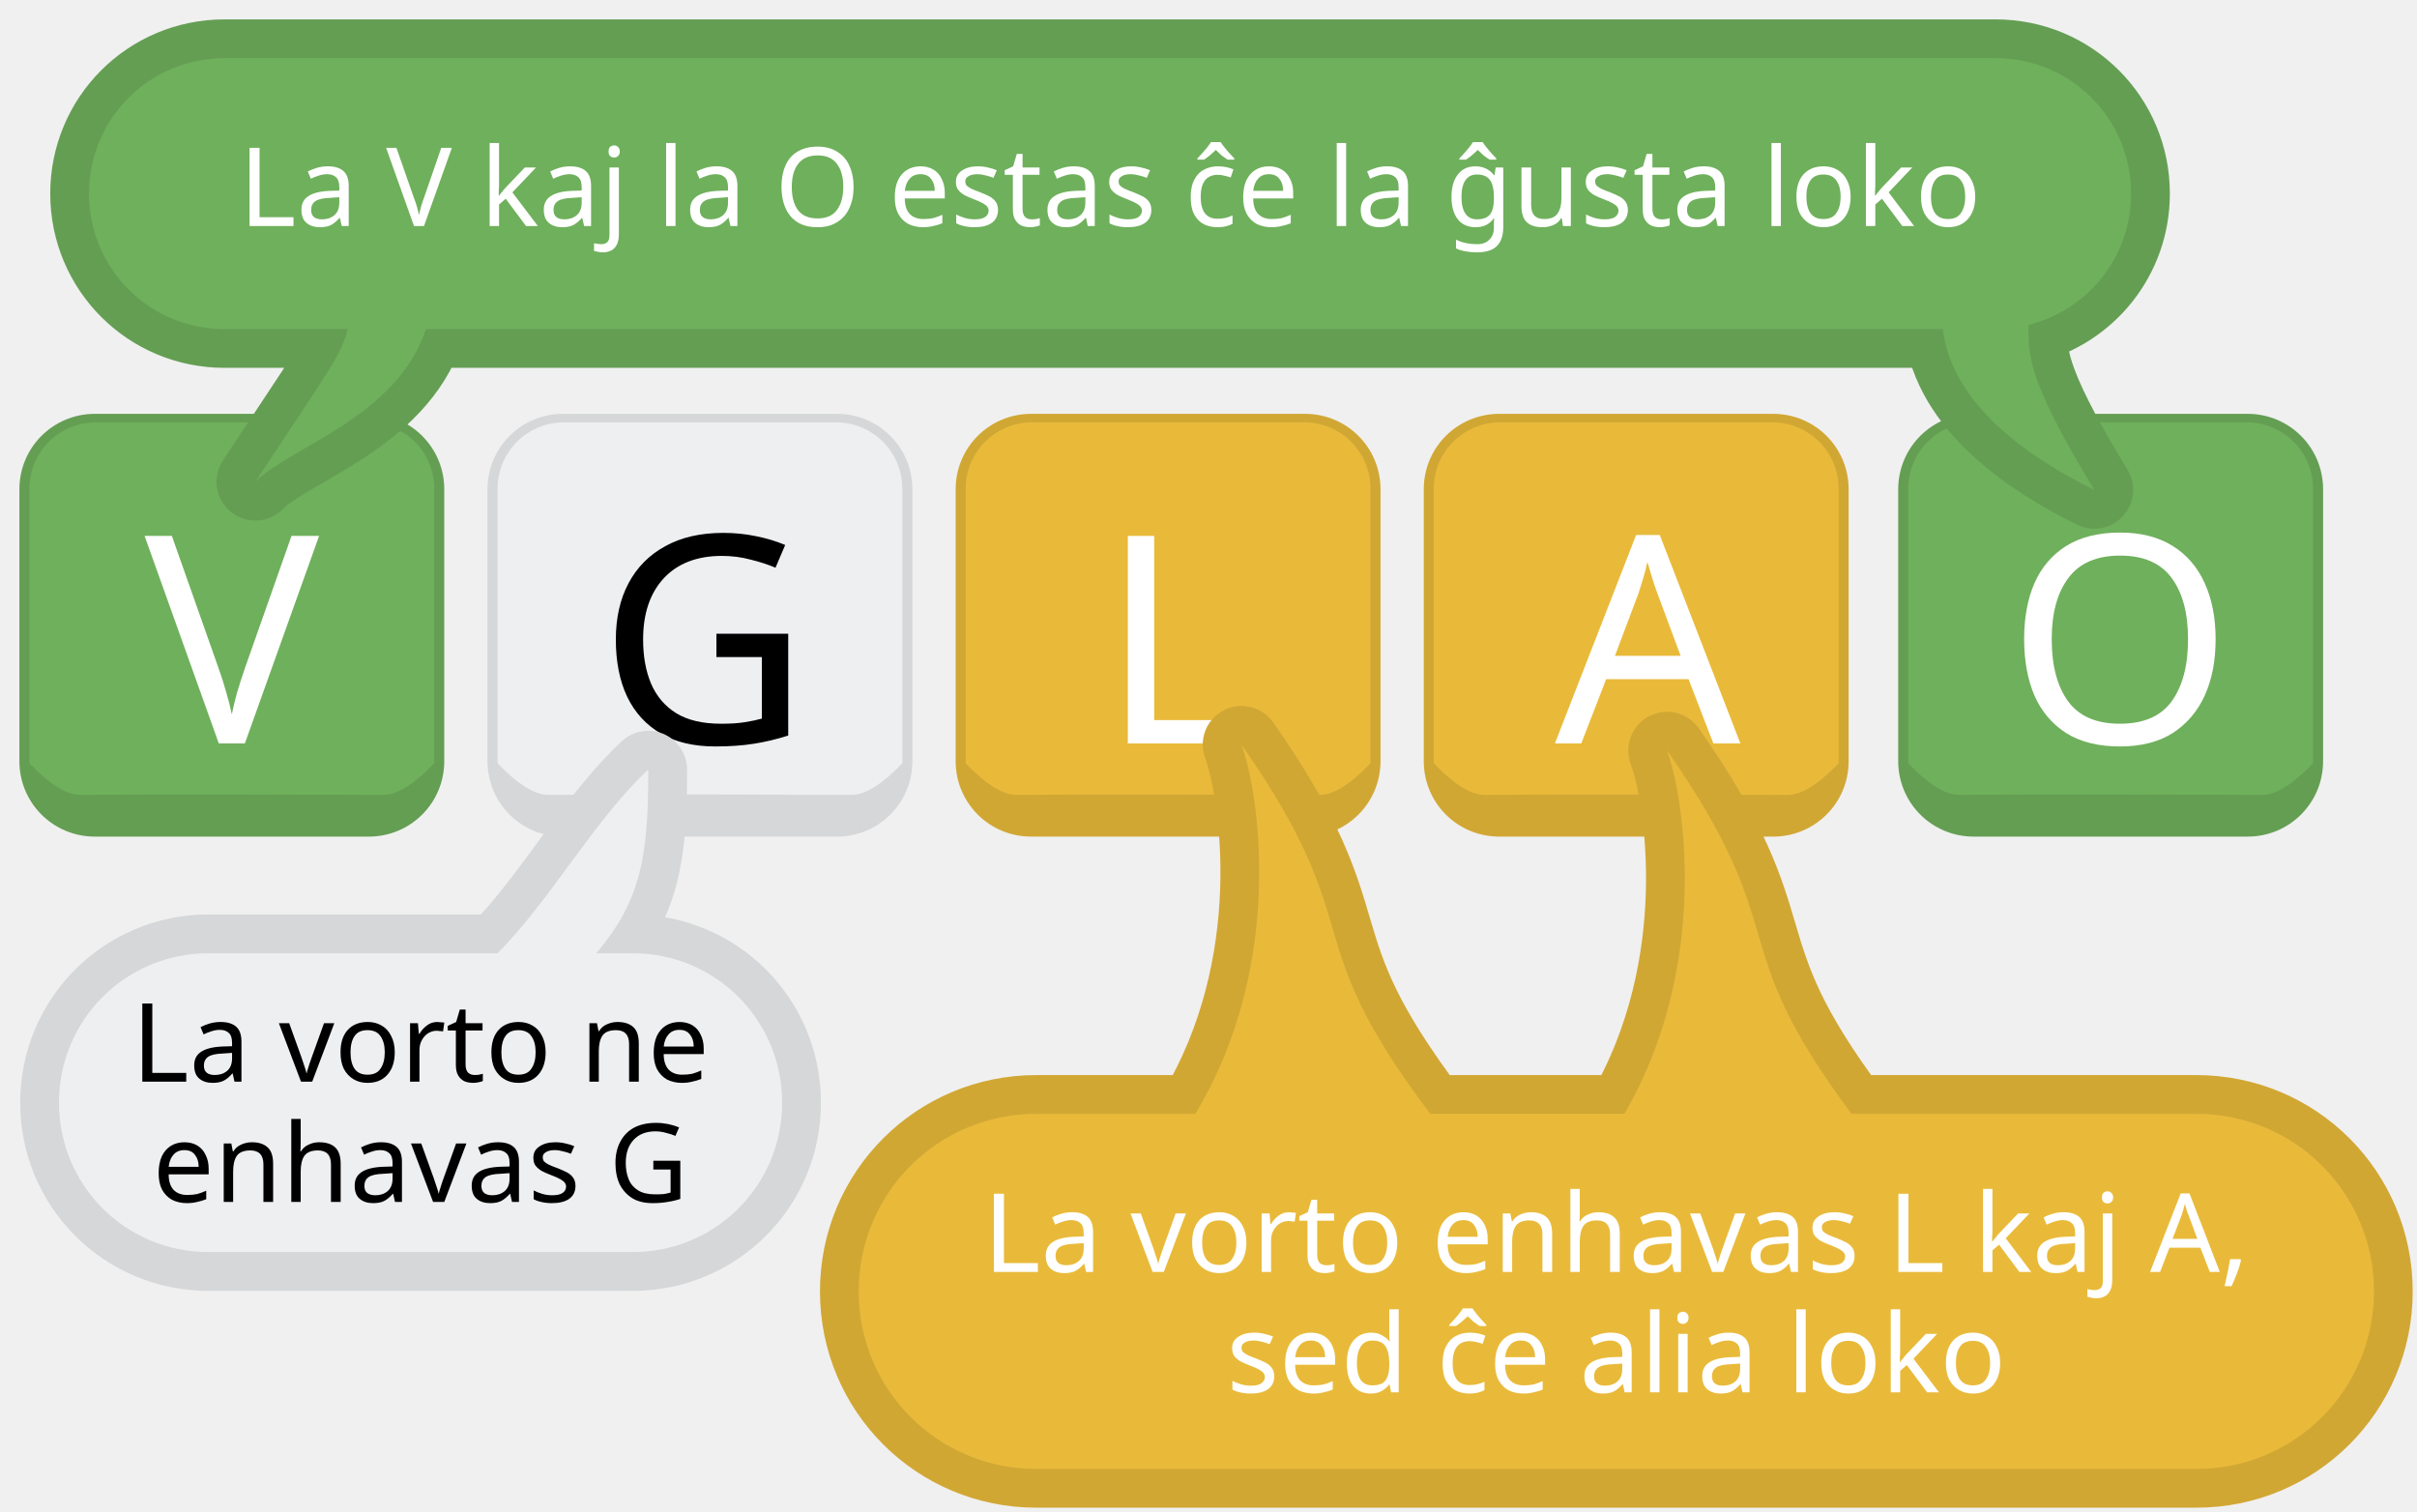
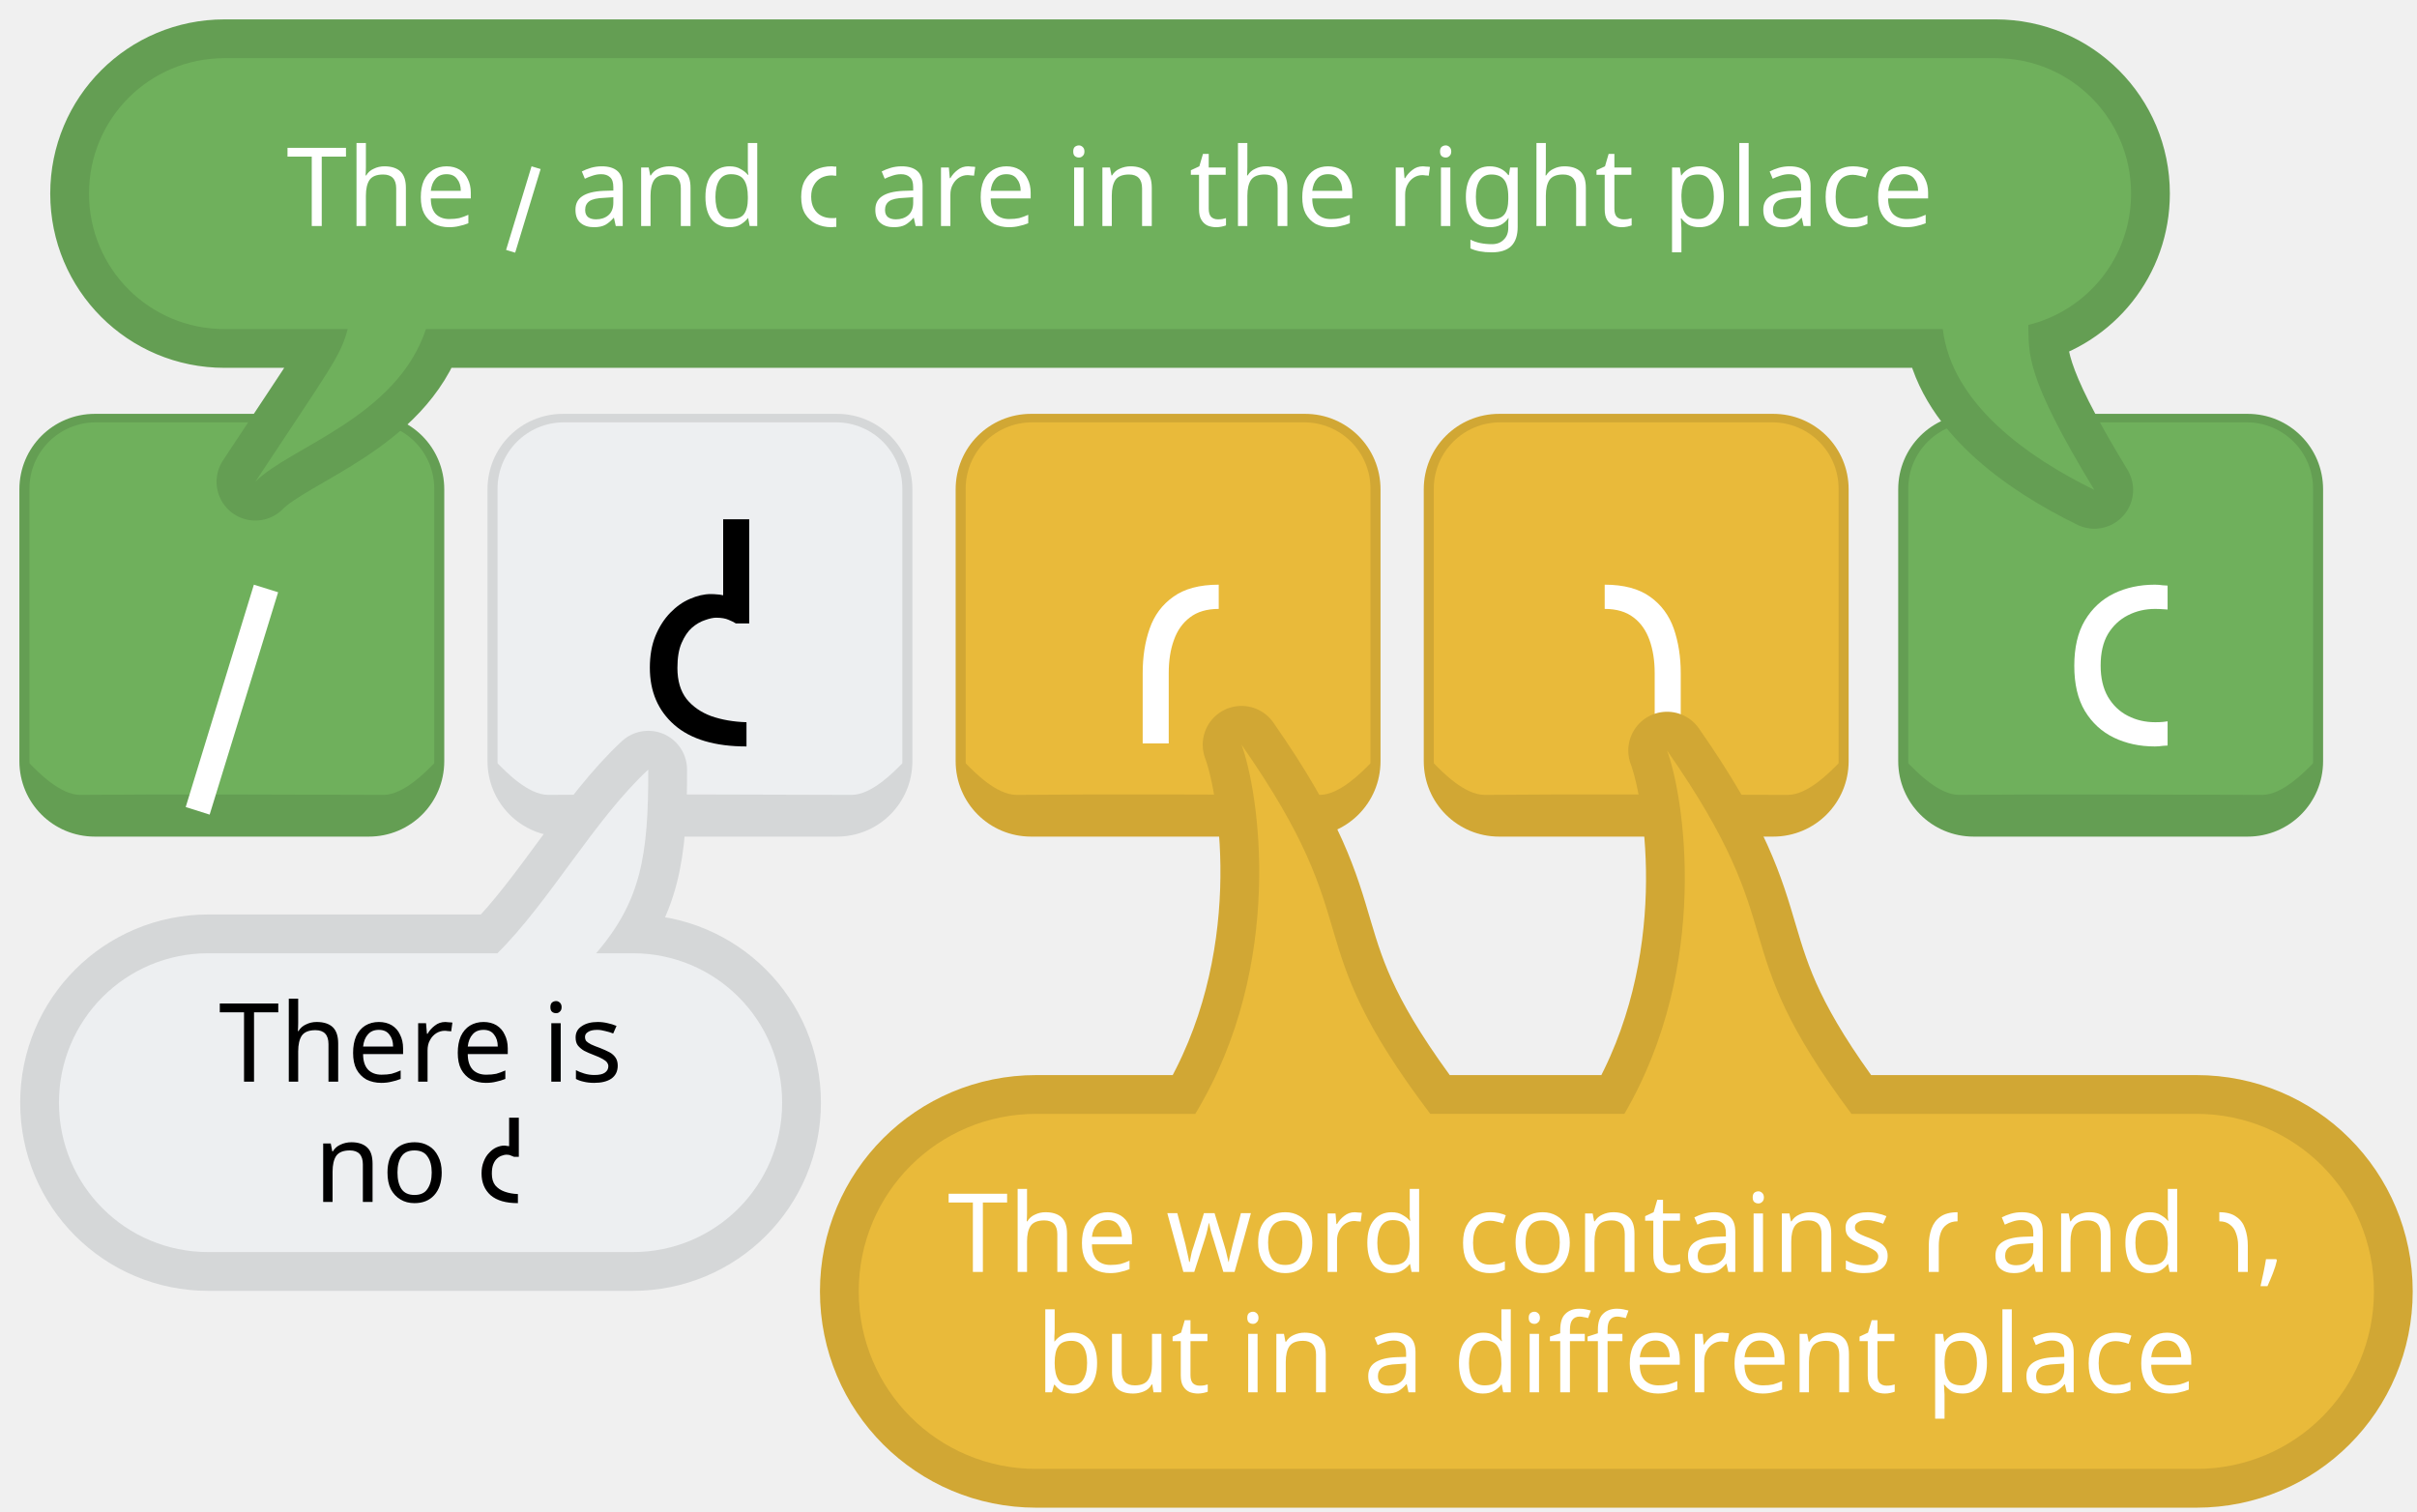
<svg xmlns="http://www.w3.org/2000/svg" viewBox="-1 -1 124.656 77.981" version="1.1">
  <defs>
    <rect id="tile-fill" width="21.424" height="21.318" x="0.326" y="0.201" ry="3.712" />
    <path id="tile-outline" d="M 3.892,0 C 1.736,0 0,1.736 0,3.892 v 14.021              c 0,2.156 1.736,3.892 3.892,3.892 h 14.129              c 2.156,0 3.892,-1.736 3.892,-3.892 V 3.892              C 21.913,1.736 20.177,0 18.021,0 Z m 0.053,0.438              h 5.2e-4 14.022 c 1.899,0 3.428,1.529 3.428,3.428              v 14.073 c 0,0.03 -0.004,0.059 -0.005,0.088              -0.437,0.447 -1.576,1.619 -2.605,1.626              -5.219,-0.009 -10.439,-0.049 -15.658,0 -1.029,-0.006              -2.168,-1.179 -2.605,-1.626 -7.5e-4,-0.03 -0.005,-0.059              -0.005,-0.088 V 3.866 c 0,-1.899 1.529,-3.428              3.428,-3.428 z" />
    <path id="top-bubble" d="M 10.577,2 c -3.87,0 -6.986,3.115 -6.986,6.986              0,3.87 3.116,6.986 6.986,6.986 h 6.354              c -0.356,1.401 -0.963,2.112 -4.762,7.876              1.737,-1.777 7.288,-3.299 8.799,-7.876              h 78.231 c 0.46,3.871 4.407,6.627              7.816,8.297 -3.617,-5.943 -3.361,-7.038              -3.405,-8.509 3.049,-0.752 5.3,-3.487              5.3,-6.774 0,-3.87 -3.115,-6.986 -6.986,-6.986              z" />
    <path id="left-bubble" d="M 32.434,38.693 c -2.766,2.565              -5.093,6.809 -7.78,9.473 H 9.748              c -4.269,0 -7.707,3.437 -7.707,7.707 0,4.269              3.437,7.706 7.707,7.706 H 31.632 c 4.269,0              7.707,-3.437 7.707,-7.706 0,-4.269              -3.437,-7.707 -7.707,-7.707 h -1.886              c 2.311,-2.691 2.701,-5.042 2.688,-9.473 z" />
    <path id="right-bubble" d="M 63.03,37.41 c 0.882,2.366 2.306,11.292            -2.383,19.04 h -8.202 c -5.072,0 -9.156,4.083            -9.156,9.156 0,5.072 4.083,9.156 9.156,9.156            h 59.834 c 5.072,0 9.156,-4.083 9.156,-9.156            0,-5.072 -4.083,-9.156 -9.156,-9.156 H 94.488            C 87.719,47.375 91.654,47.275 84.978,37.71            85.849,40.046 87.251,48.773 82.778,56.449            H 72.764 c -7.083,-9.376 -2.985,-9.37            -9.734,-19.04 z" />
  </defs>
  <g transform="translate(0,20.345)">
    <use href="#tile-fill" fill="#6fb05c" />
    <use href="#tile-outline" fill="#649e53" />
  </g>
  <g transform="translate(24.143,20.345)">
    <use href="#tile-fill" fill="#edeff1" />
    <use href="#tile-outline" fill="#d5d7d8" />
  </g>
  <g transform="translate(48.287,20.345)">
    <use href="#tile-fill" fill="#e9ba3a" />
    <use href="#tile-outline" fill="#d1a734" />
  </g>
  <g transform="translate(72.430,20.345)">
    <use href="#tile-fill" fill="#e9ba3a" />
    <use href="#tile-outline" fill="#d1a734" />
  </g>
  <g transform="translate(96.9,20.345)">
    <use href="#tile-fill" fill="#6fb05c" />
    <use href="#tile-outline" fill="#649e53" />
  </g>
  <g text-anchor="middle" font-size="15" font-family="sans-serif">
-     <text fill="white" x="10.957" y="37.345">V</text>
-     <text fill="black" x="35.3" y="37.345">G</text>
-     <text fill="white" x="59.645" y="37.345">L</text>
-     <text fill="white" x="83.989" y="37.345">A</text>
-     <text fill="white" x="108.332" y="37.345">O</text>
+     <text fill="white" x="10.957" y="37.345">𐑢</text>
+     <text fill="black" x="35.3" y="37.345">𐑒</text>
+     <text fill="white" x="59.645" y="37.345">𐑩</text>
+     <text fill="white" x="83.989" y="37.345">𐑪</text>
+     <text fill="white" x="108.332" y="37.345">𐑤</text>
  </g>
  <use href="#top-bubble" stroke="#649e53" stroke-width="4" stroke-linejoin="round" fill="none" />
  <use href="#top-bubble" fill="#6fb05c" />
  <use href="#left-bubble" stroke="#d5d7d8" stroke-width="4" stroke-linejoin="round" fill="none" />
  <use href="#left-bubble" fill="#edeff1" />
  <use href="#right-bubble" stroke="#d1a734" stroke-width="4" stroke-linejoin="round" fill="none" />
  <use href="#right-bubble" fill="#e9ba3a" />
  <g fill="white" text-anchor="middle" font-size="5.644px" font-family="sans-serif">
-     <text x="56.25" y="10.656">La V kaj la O estas ĉe la ĝusta loko</text>
-     <text x="20.69" y="54.786" fill="black">La vorto ne</text>
-     <text x="20.69" y="60.995" fill="black">enhavas G</text>
-     <text x="82.363" y="64.605">La vorto enhavas L kaj A,</text>
-     <text x="82.363" y="70.814">sed ĉe alia loko</text>
+     <text x="56.25" y="10.656">The 𐑢 and 𐑤 are in the right place</text>
+     <text x="20.69" y="54.786" fill="black">There is</text>
+     <text x="20.69" y="60.995" fill="black">no 𐑒</text>
+     <text x="82.363" y="64.605">The word contains 𐑩 and 𐑪,</text>
+     <text x="82.363" y="70.814">but in a different place</text>
  </g>
</svg>
